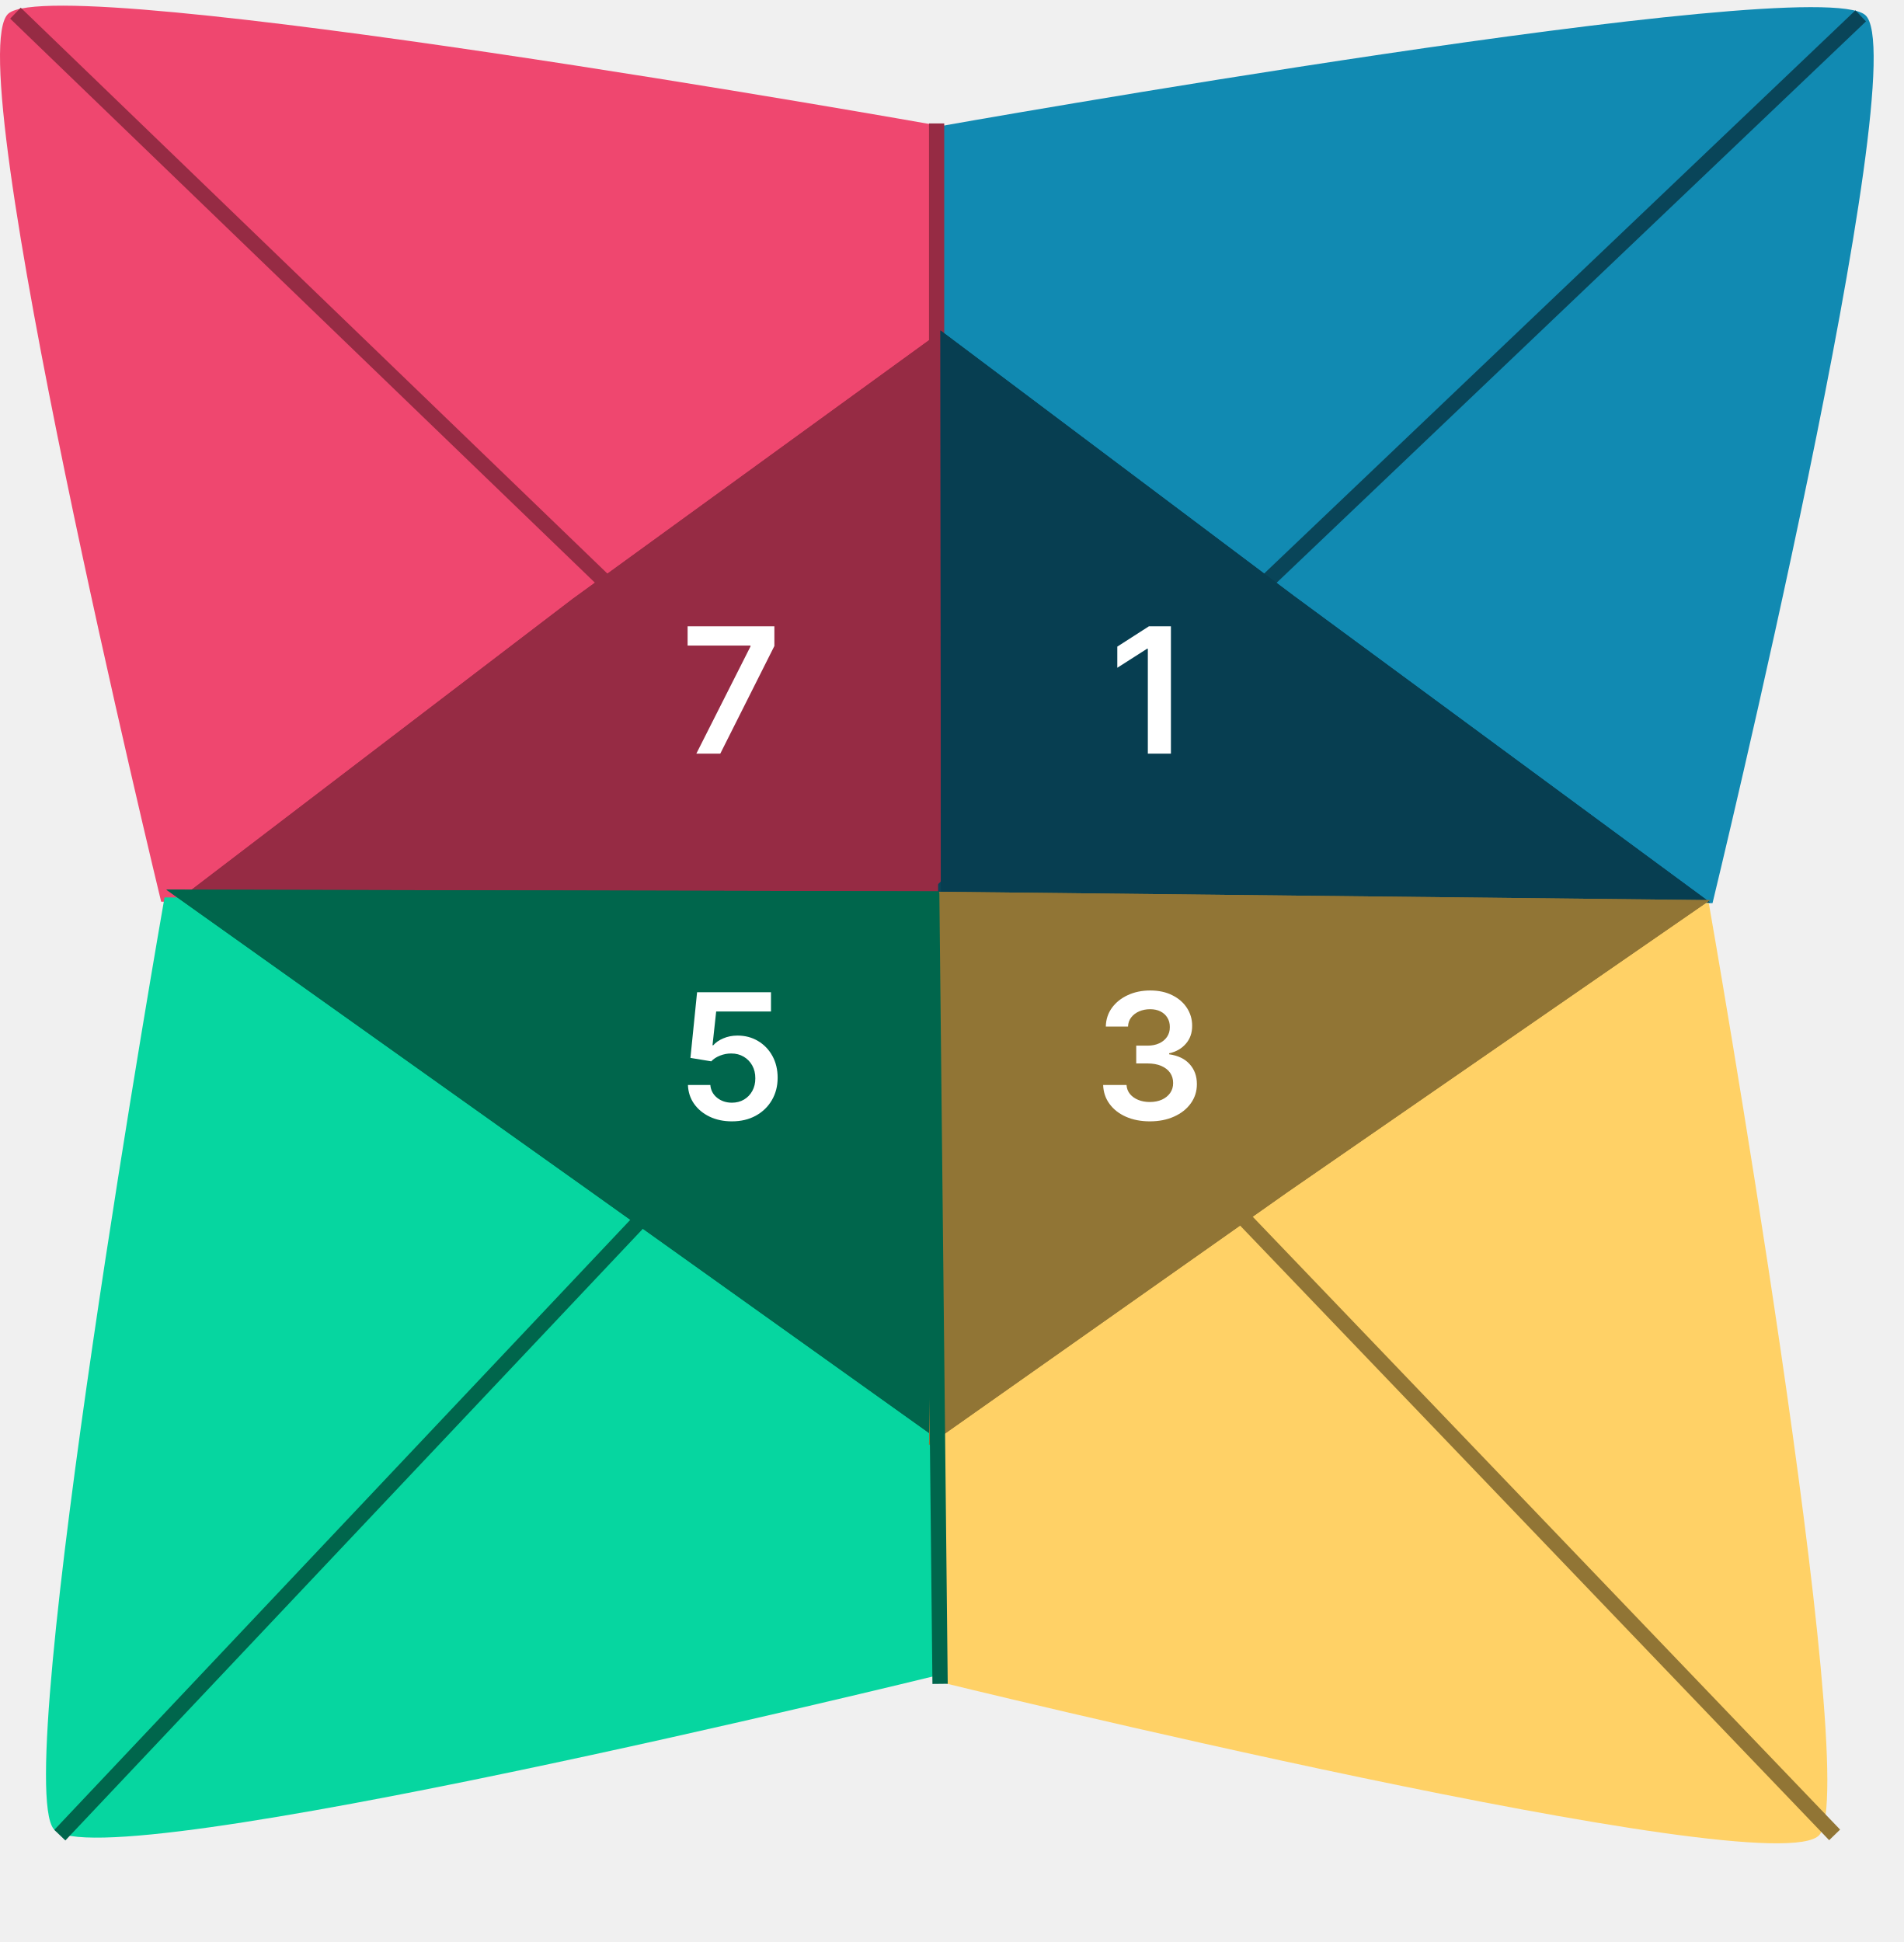
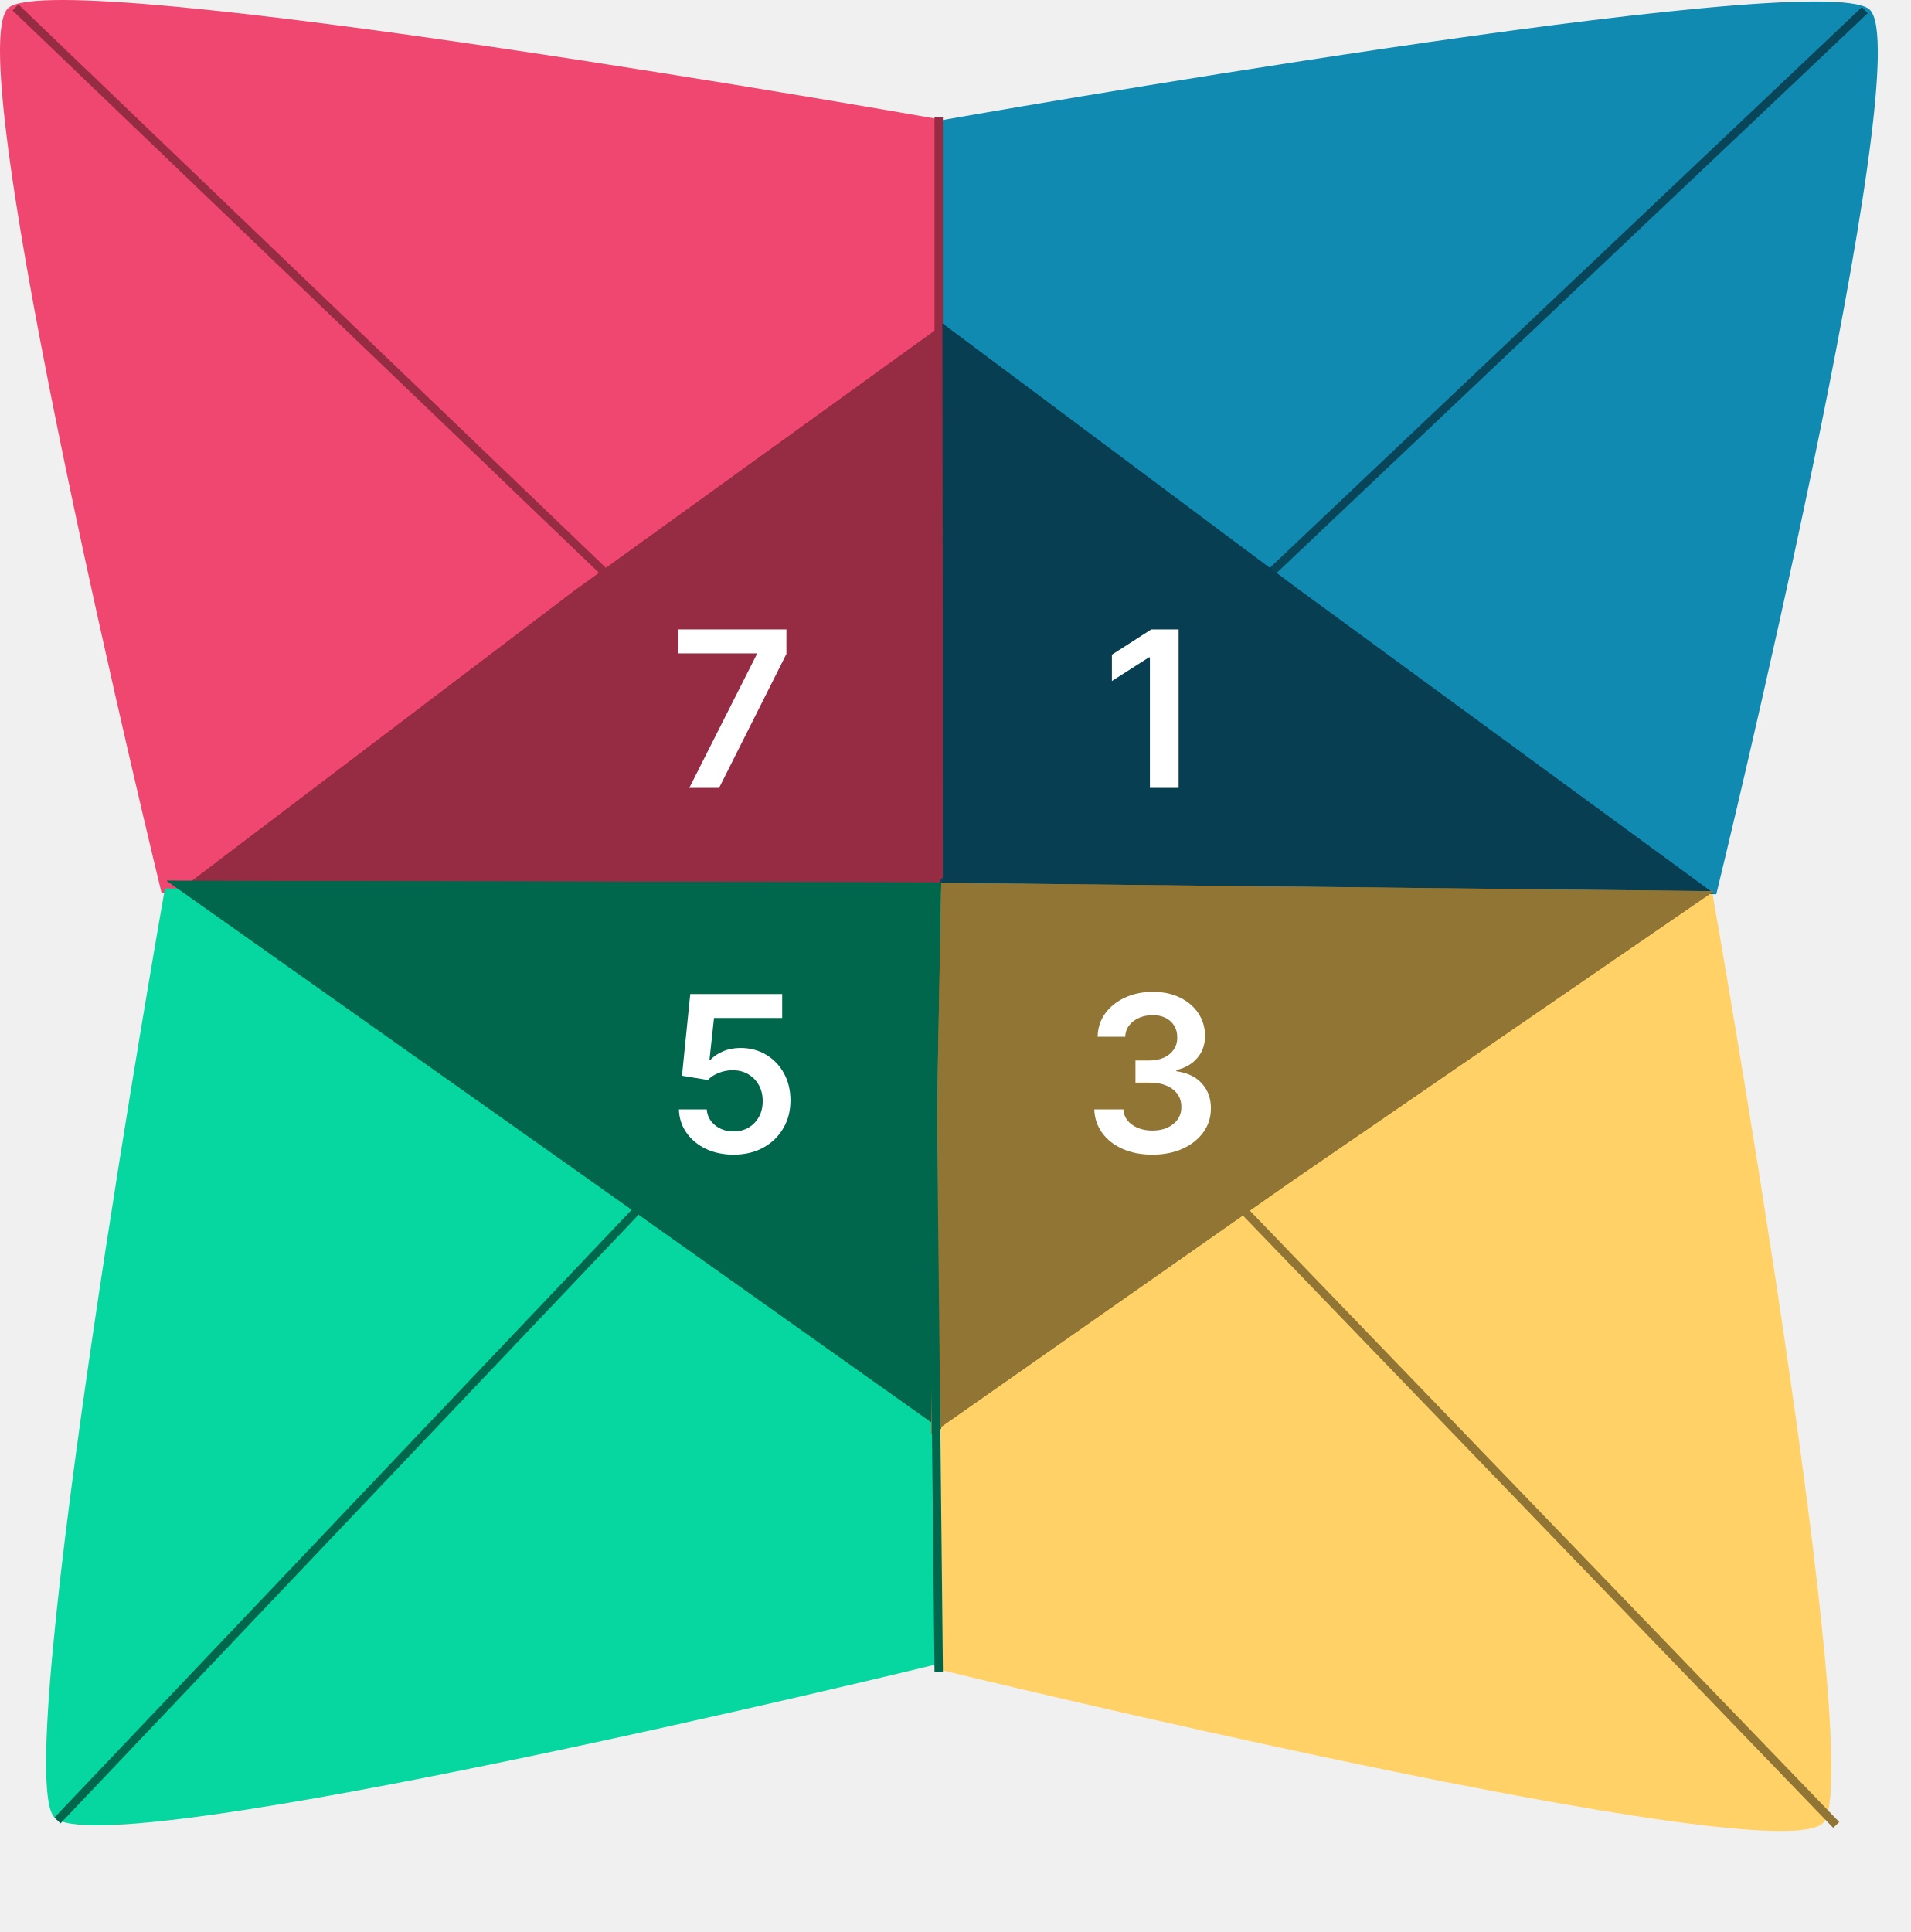
- <svg xmlns="http://www.w3.org/2000/svg" width="250" height="255" viewBox="0 0 250 255" fill="none">
-   <path d="M1.121 1.768C7.983 -3.986 122.729 16.404 122.729 16.404V118.399H21.16C21.16 118.399 -5.742 7.521 1.121 1.768Z" fill="#EF476F" />
-   <path d="M244.899 1.962C238.037 -3.791 123.291 16.598 123.291 16.598V118.593H224.86C224.86 118.593 251.762 7.715 244.899 1.962Z" fill="#118AB2" />
-   <path d="M122.981 16.209L122.981 116.729" stroke="#962B44" stroke-width="2" />
-   <path d="M244.318 2.082L122.135 118.467" stroke="#094559" stroke-width="2.007" />
-   <path d="M2.027 1.727L122.263 117.711" stroke="#962B44" stroke-width="2" />
-   <path d="M169.903 78.255L123.483 43.387L123.542 117.771L224.537 118.499L169.903 78.255Z" fill="#073E51" />
-   <path d="M169.903 78.255L123.483 43.387L123.542 117.771L224.537 118.499L169.903 78.255Z" fill="#073E51" />
-   <path d="M75.216 78.62L123.152 43.824L123.152 118.297L22.073 119.178L75.216 78.62Z" fill="#962B44" />
-   <path d="M75.216 78.62L123.152 43.824L123.152 118.297L22.073 119.178L75.216 78.62Z" fill="#962B44" />
-   <path d="M7.056 240.17C1.337 233.266 21.605 117.834 21.605 117.834H122.994V220.01C122.994 220.01 12.775 247.073 7.056 240.17Z" fill="#06D6A0" />
-   <path d="M238.919 240.916C244.638 234.012 224.37 118.58 224.37 118.58H122.981V220.757C122.981 220.757 233.2 247.82 238.919 240.916Z" fill="#FFD166" />
-   <line y1="-1" x2="170.595" y2="-1" transform="matrix(0.691928 0.721967 -0.71783 0.696218 122.135 118.467)" stroke="#917535" stroke-width="2" />
-   <line y1="-1.004" x2="167.524" y2="-1.004" transform="matrix(-0.6865 0.727129 -0.723028 -0.690819 122.135 118.467)" stroke="#00664C" stroke-width="2.007" />
-   <path d="M76.888 155.979L123.271 189.081L123.271 117.044L21.836 116.815L76.888 155.979Z" fill="#00664C" />
-   <path d="M76.888 155.979L123.271 189.081L123.271 117.044L21.836 116.815L76.888 155.979Z" fill="#00664C" />
-   <path d="M169.096 156.508L121.981 189.72L123.313 117.098L224.534 118.194L169.096 156.508Z" fill="#917535" />
-   <path d="M169.096 156.508L121.981 189.72L123.313 117.098L224.534 118.194L169.096 156.508Z" fill="#917535" />
-   <line y1="-1.004" x2="103.839" y2="-1.004" transform="matrix(0.0105744 0.999944 -0.999943 0.0107014 121.334 117.281)" stroke="#00664C" stroke-width="2.007" />
-   <path d="M153.746 82.236V98.963H150.715V85.184H150.617L146.705 87.683V84.906L150.862 82.236H153.746Z" fill="white" />
-   <path d="M96.104 147.242C95.015 147.242 94.04 147.038 93.18 146.63C92.319 146.216 91.636 145.65 91.129 144.931C90.629 144.212 90.362 143.39 90.329 142.464H93.269C93.324 143.15 93.621 143.711 94.16 144.147C94.699 144.577 95.347 144.792 96.104 144.792C96.697 144.792 97.225 144.656 97.688 144.384C98.151 144.111 98.516 143.733 98.782 143.248C99.049 142.764 99.18 142.211 99.175 141.59C99.18 140.959 99.047 140.398 98.774 139.908C98.502 139.418 98.129 139.034 97.655 138.756C97.182 138.473 96.637 138.331 96.022 138.331C95.521 138.326 95.028 138.419 94.544 138.609C94.059 138.8 93.675 139.05 93.392 139.361L90.656 138.911L91.53 130.286H101.233V132.818H94.037L93.555 137.253H93.653C93.964 136.889 94.402 136.586 94.968 136.347C95.535 136.102 96.155 135.979 96.831 135.979C97.843 135.979 98.747 136.219 99.542 136.698C100.337 137.172 100.963 137.825 101.421 138.658C101.878 139.491 102.107 140.444 102.107 141.517C102.107 142.622 101.851 143.608 101.339 144.474C100.833 145.334 100.127 146.012 99.224 146.507C98.325 146.997 97.285 147.242 96.104 147.242Z" fill="white" />
-   <path d="M150.98 147.242C149.804 147.242 148.758 147.041 147.844 146.638C146.934 146.235 146.215 145.674 145.687 144.955C145.159 144.237 144.879 143.406 144.846 142.464H147.917C147.944 142.916 148.094 143.311 148.366 143.649C148.639 143.981 149.001 144.239 149.453 144.425C149.904 144.61 150.411 144.702 150.972 144.702C151.571 144.702 152.102 144.599 152.564 144.392C153.027 144.18 153.389 143.885 153.651 143.51C153.912 143.134 154.04 142.701 154.035 142.211C154.04 141.705 153.909 141.258 153.643 140.872C153.376 140.485 152.989 140.183 152.483 139.965C151.982 139.747 151.377 139.638 150.67 139.638H149.191V137.302H150.67C151.252 137.302 151.761 137.202 152.197 137C152.638 136.799 152.984 136.516 153.234 136.151C153.485 135.78 153.607 135.353 153.602 134.868C153.607 134.395 153.501 133.984 153.283 133.635C153.071 133.281 152.769 133.006 152.377 132.81C151.99 132.614 151.535 132.516 151.013 132.516C150.501 132.516 150.027 132.609 149.591 132.794C149.156 132.979 148.805 133.243 148.538 133.586C148.271 133.924 148.129 134.327 148.113 134.795H145.197C145.219 133.858 145.489 133.036 146.006 132.328C146.529 131.615 147.226 131.06 148.097 130.662C148.968 130.259 149.945 130.058 151.029 130.058C152.145 130.058 153.114 130.267 153.937 130.687C154.764 131.1 155.404 131.659 155.856 132.361C156.308 133.063 156.534 133.839 156.534 134.689C156.539 135.631 156.262 136.42 155.701 137.057C155.145 137.694 154.416 138.111 153.512 138.307V138.438C154.688 138.601 155.589 139.037 156.215 139.744C156.847 140.447 157.16 141.321 157.155 142.366C157.155 143.303 156.888 144.141 156.354 144.882C155.826 145.617 155.096 146.194 154.165 146.613C153.24 147.033 152.178 147.242 150.98 147.242Z" fill="white" />
-   <path d="M91.429 98.963L98.543 84.882V84.768H90.285V82.236H101.679V84.825L94.573 98.963H91.429Z" fill="white" />
+ <svg xmlns="http://www.w3.org/2000/svg" width="456" height="461" viewBox="0 0 456 461" fill="none">
+   <g id="Property 1=Horizontally-Opened-Default">
+     <g id="Group 1">
+       <path id="Rectangle 4" d="M2.041 1.852C14.541 -8.564 223.541 28.352 223.541 28.352V213.024H38.541C38.541 213.024 -10.459 12.269 2.041 1.852Z" fill="#EF476F" />
+     </g>
+     <g id="Group 2">
+       <path id="Rectangle 4_2" d="M446.065 2.204C433.565 -8.212 224.564 28.704 224.564 28.704V213.376H409.564C409.564 213.376 458.565 12.621 446.065 2.204Z" fill="#118AB2" />
+       <path id="Line 1" d="M224 28L224 210" stroke="#962B44" stroke-width="2" />
+     </g>
+     <path id="Line 3" d="M445.007 2.421L222.459 213.148" stroke="#094559" stroke-width="2.007" />
+     <path id="Line 1_2" d="M3.692 1.778L222.692 211.778" stroke="#962B44" stroke-width="2" />
+     <path id="Polygon 2" d="M309.465 140.34L224.915 77.207L225.022 211.887L408.976 213.204L309.465 140.34Z" fill="#073E51" />
+     <path id="shadow-top-right-click" d="M309.465 140.34L224.915 77.207L225.022 211.887L408.976 213.204L309.465 140.34Z" fill="#073E51" />
+     <path id="Polygon 3" d="M137 141L224.312 78L224.312 212.839L40.204 214.435L137 141Z" fill="#962B44" />
+     <path id="shadow-top-left-click" d="M137 141L224.312 78L224.312 212.839L40.204 214.435L137 141Z" fill="#962B44" />
+     <path id="Rectangle 4_3" d="M12.852 433.5C2.436 421 39.352 212 39.352 212H224.024V397C224.024 397 23.269 446 12.852 433.5Z" fill="#06D6A0" />
+     <path id="Rectangle 5" d="M435.171 434.853C445.588 422.353 408.671 213.352 408.671 213.352H224V398.352C224 398.352 424.755 447.352 435.171 434.853Z" fill="#FFD166" />
+     <line id="Line 1_3" x1="223.179" y1="212.454" x2="438.179" y2="435.454" stroke="#917535" stroke-width="2" />
+     <line id="Line 2" x1="223.187" y1="213.839" x2="13.714" y2="434.39" stroke="#00664C" stroke-width="2.007" />
+     <path id="Polygon 4" d="M140.045 281.066L224.528 341L224.528 210.57L39.773 210.156L140.045 281.066Z" fill="#00664C" />
+     <path id="shadow-bottom-left-click" d="M140.045 281.066L224.528 341L224.528 210.57L39.773 210.156L140.045 281.066Z" fill="#00664C" />
+     <path id="Polygon 5" d="M307.995 282.023L222.179 342.157L224.605 210.667L408.971 212.653L307.995 282.023Z" fill="#917535" />
+     <path id="shadow-bottom-right-click" d="M307.995 282.023L222.179 342.157L224.605 210.667L408.971 212.653L307.995 282.023Z" fill="#917535" />
+     <line id="Line 4" x1="222.003" y1="210.989" x2="224.003" y2="398.989" stroke="#00664C" stroke-width="2.007" />
+     <path id="1" d="M281.251 150.182V188H274.4V156.848H274.178L265.333 162.499V156.22L274.732 150.182H281.251Z" fill="white" />
+     <path id="5" d="M175.055 275.517C172.593 275.517 170.39 275.055 168.445 274.132C166.5 273.196 164.955 271.916 163.81 270.291C162.677 268.666 162.074 266.807 162 264.714H168.648C168.771 266.266 169.442 267.534 170.661 268.518C171.879 269.491 173.344 269.977 175.055 269.977C176.397 269.977 177.591 269.67 178.638 269.054C179.684 268.438 180.509 267.583 181.112 266.487C181.715 265.392 182.011 264.142 181.999 262.739C182.011 261.311 181.709 260.043 181.094 258.935C180.478 257.827 179.635 256.959 178.564 256.331C177.493 255.691 176.262 255.371 174.871 255.371C173.738 255.358 172.624 255.568 171.528 255.999C170.433 256.429 169.565 256.996 168.925 257.697L162.739 256.682L164.714 237.182H186.652V242.906H170.384L169.294 252.933H169.516C170.217 252.108 171.208 251.425 172.489 250.884C173.769 250.33 175.172 250.053 176.699 250.053C178.989 250.053 181.032 250.594 182.83 251.678C184.627 252.749 186.043 254.226 187.077 256.109C188.111 257.993 188.628 260.147 188.628 262.572C188.628 265.071 188.049 267.3 186.892 269.257C185.747 271.202 184.153 272.735 182.109 273.855C180.078 274.963 177.727 275.517 175.055 275.517Z" fill="white" />
+     <path id="3" d="M274.998 275.517C272.339 275.517 269.975 275.062 267.907 274.151C265.851 273.24 264.226 271.972 263.032 270.347C261.838 268.722 261.204 266.844 261.13 264.714H268.073C268.135 265.736 268.473 266.629 269.089 267.392C269.704 268.143 270.523 268.728 271.545 269.146C272.566 269.565 273.711 269.774 274.979 269.774C276.333 269.774 277.534 269.54 278.58 269.072C279.626 268.592 280.445 267.928 281.036 267.078C281.627 266.229 281.916 265.25 281.904 264.142C281.916 262.997 281.621 261.988 281.018 261.114C280.414 260.24 279.54 259.556 278.395 259.064C277.263 258.571 275.896 258.325 274.296 258.325H270.954V253.044H274.296C275.613 253.044 276.764 252.816 277.749 252.361C278.746 251.905 279.528 251.265 280.094 250.44C280.661 249.603 280.938 248.637 280.925 247.541C280.938 246.47 280.698 245.541 280.205 244.753C279.725 243.953 279.042 243.331 278.155 242.888C277.281 242.445 276.253 242.223 275.072 242.223C273.914 242.223 272.843 242.432 271.858 242.851C270.874 243.269 270.08 243.866 269.476 244.642C268.873 245.405 268.553 246.316 268.516 247.375H261.924C261.973 245.258 262.582 243.399 263.752 241.798C264.934 240.186 266.51 238.93 268.479 238.031C270.449 237.12 272.659 236.665 275.108 236.665C277.632 236.665 279.823 237.139 281.682 238.087C283.554 239.022 285 240.284 286.022 241.872C287.044 243.46 287.555 245.214 287.555 247.135C287.567 249.265 286.939 251.05 285.671 252.49C284.415 253.93 282.766 254.872 280.722 255.315V255.611C283.381 255.98 285.419 256.965 286.834 258.565C288.262 260.153 288.97 262.129 288.958 264.493C288.958 266.61 288.355 268.506 287.148 270.18C285.954 271.842 284.305 273.147 282.199 274.095C280.107 275.043 277.706 275.517 274.998 275.517Z" fill="white" />
+     <path id="7" d="M164.486 188L180.57 156.165V155.906H161.901V150.182H187.661V156.036L171.595 188H164.486Z" fill="white" />
+   </g>
</svg>
